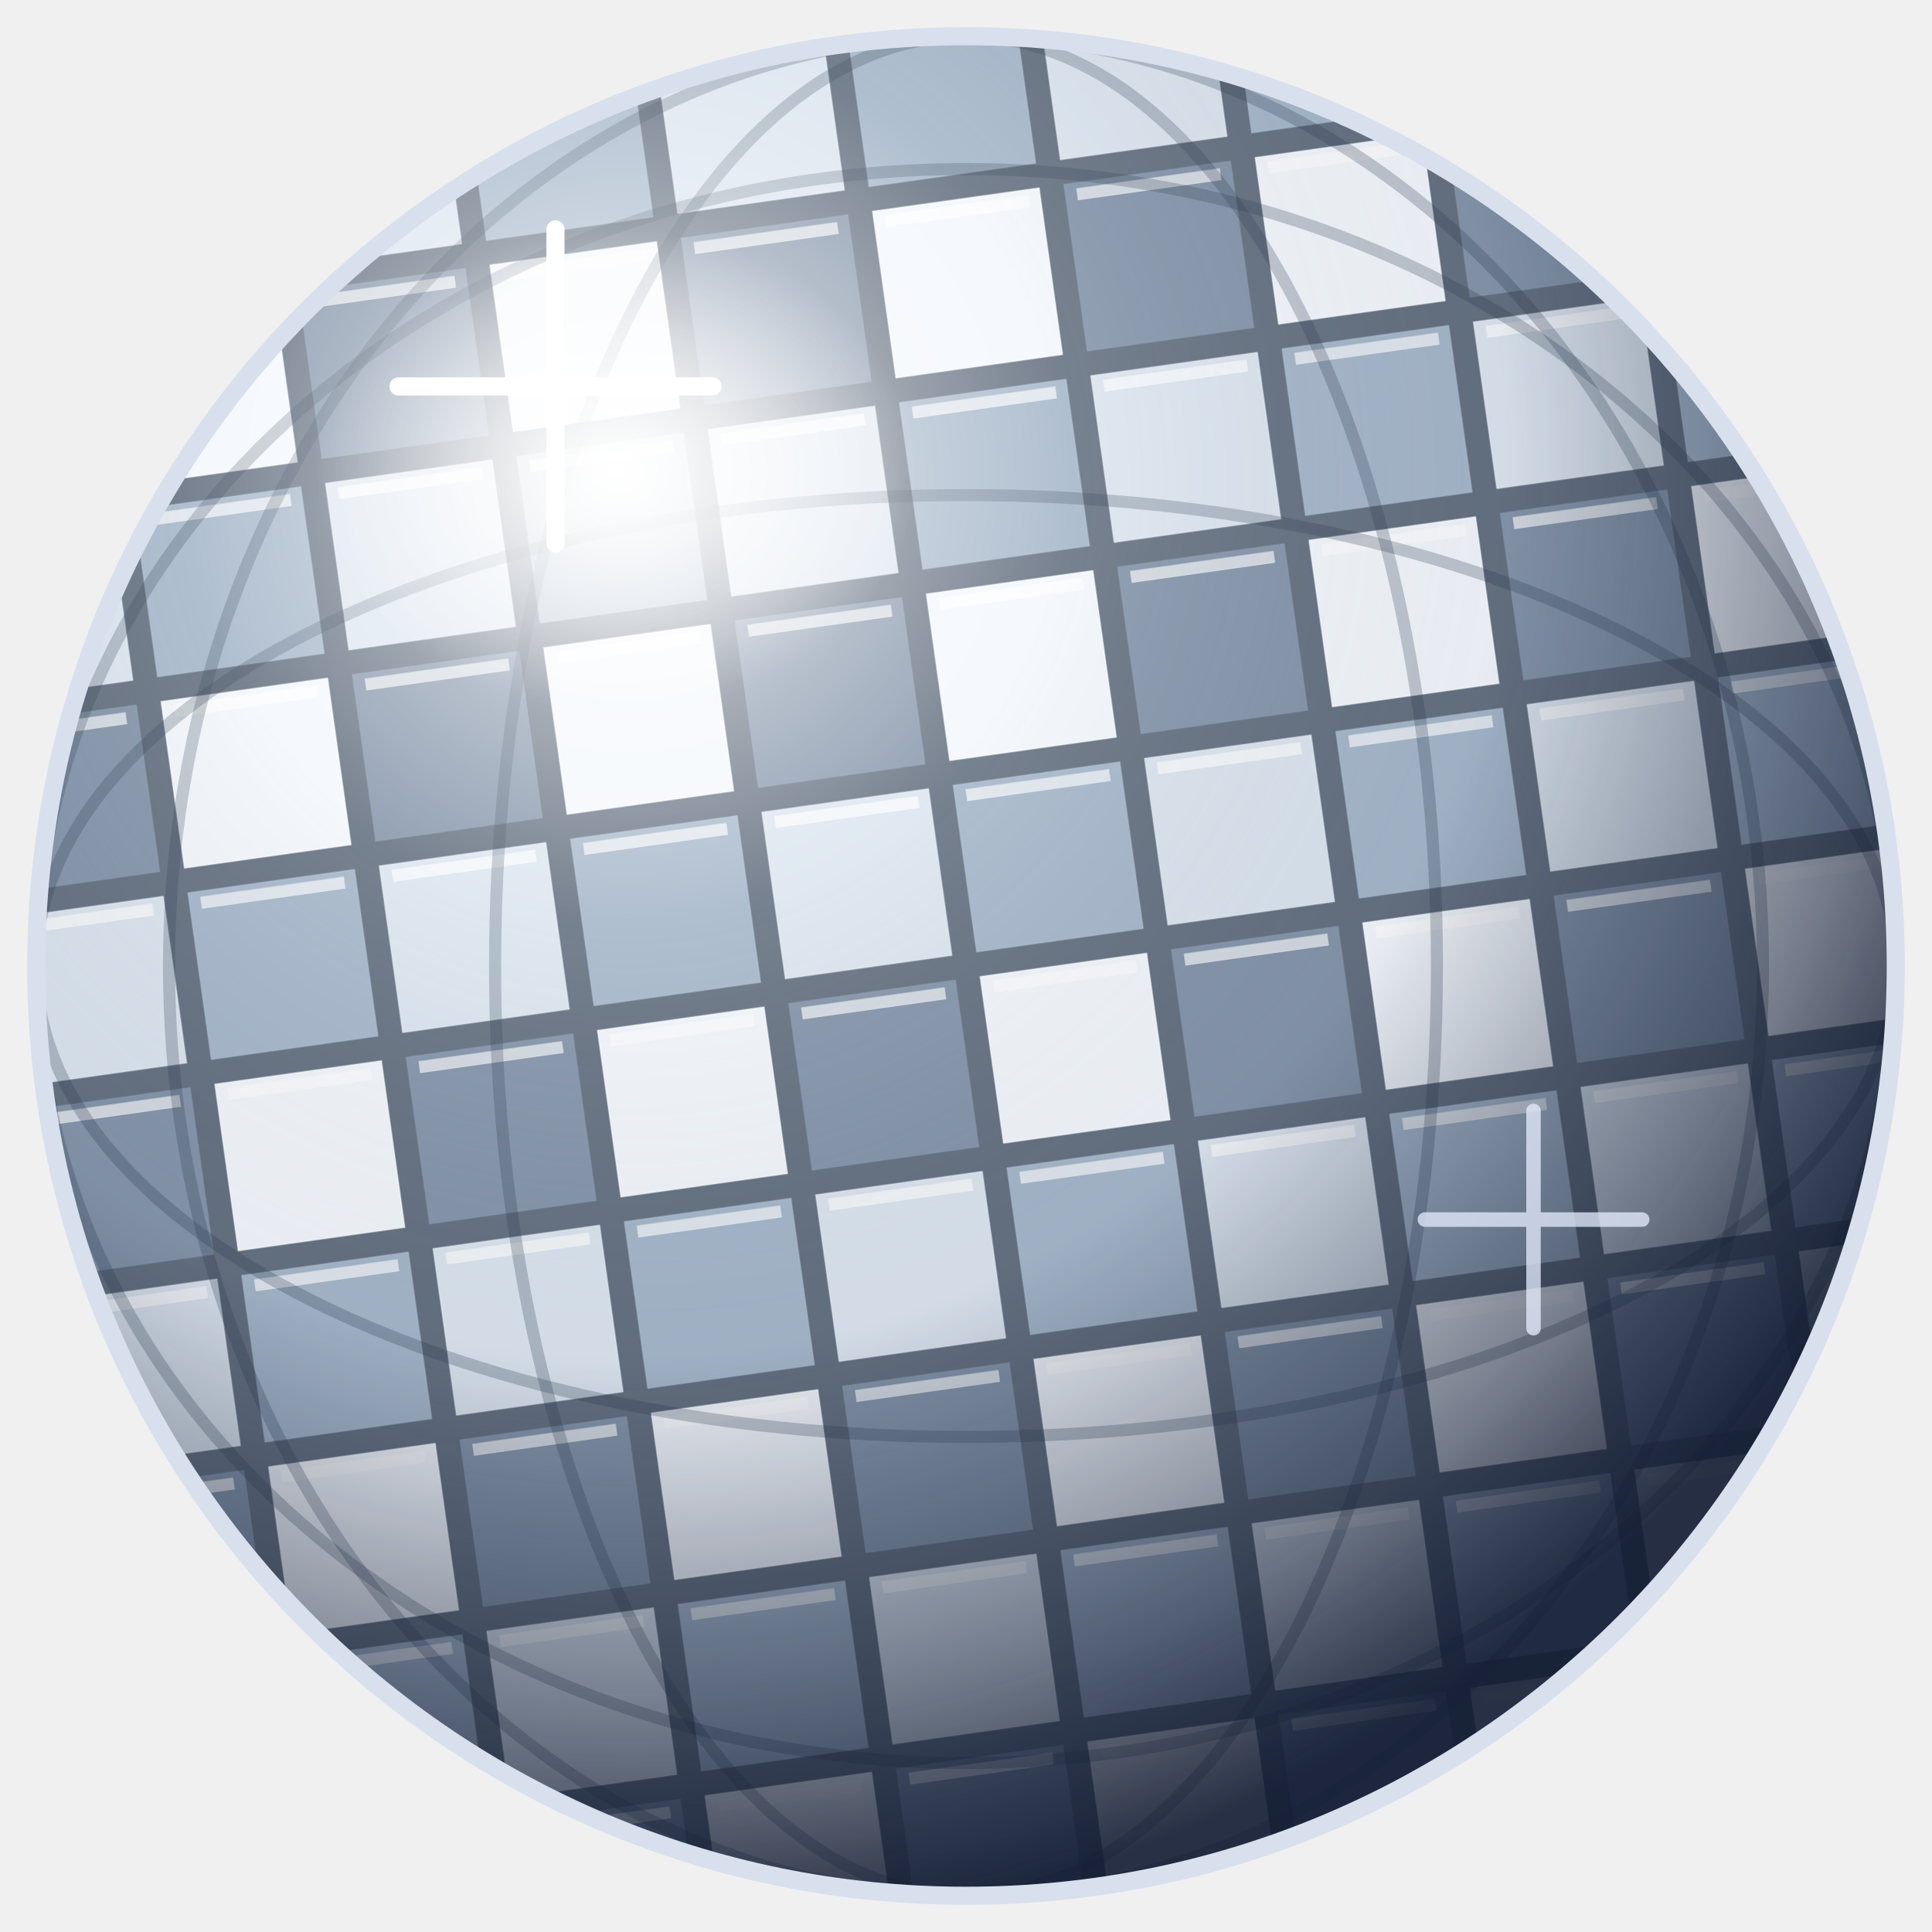
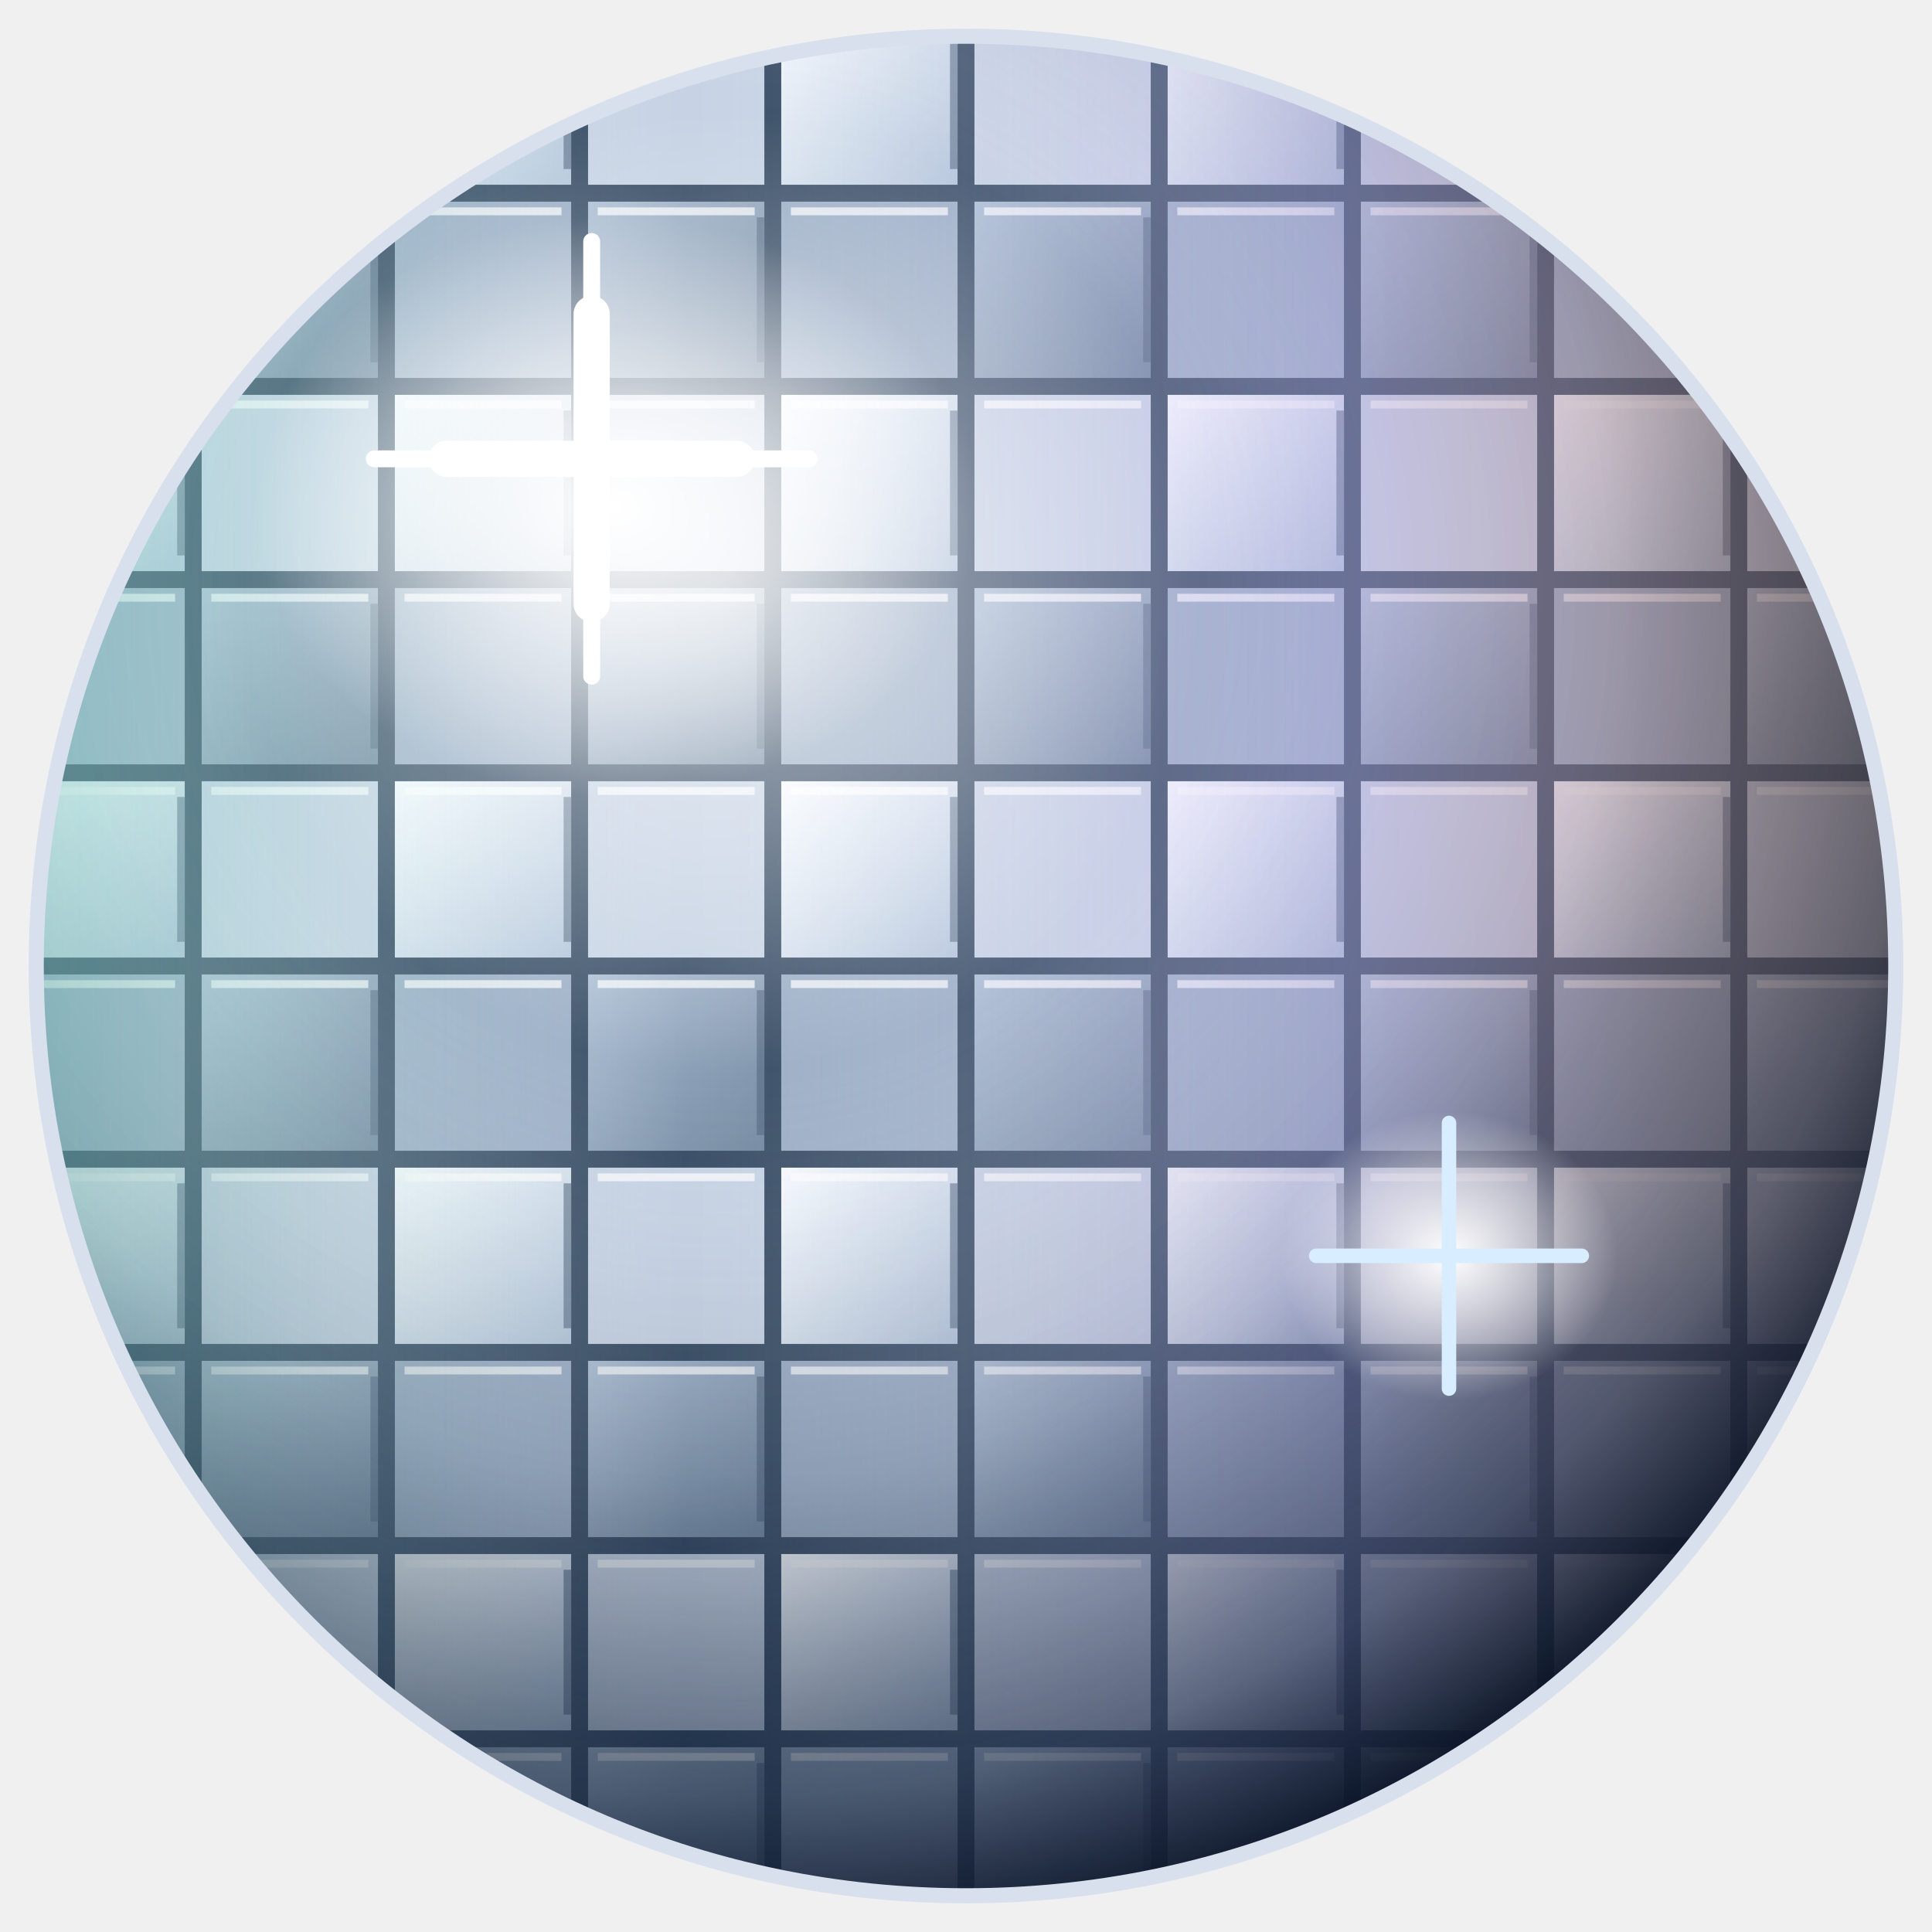
<svg xmlns="http://www.w3.org/2000/svg" viewBox="0 0 160 160">
+   <style>
+     .mirrors { animation: mirror-turn 4s linear infinite; }
+     .glints { animation: reflection-drift 4s ease-in-out infinite alternate; }
+     @keyframes mirror-turn { to { transform: translateX(32px); } }
+     @keyframes reflection-drift { from { transform: translateX(-10px); } to { transform: translateX(14px); } }
+     @media (prefers-reduced-motion: reduce) { .mirrors, .glints { animation: none; } }
+   </style>
  <defs>
-     <pattern id="mirrors" width="32" height="32" patternUnits="userSpaceOnUse" patternTransform="rotate(-8 80 80)">
-       <rect width="32" height="32" fill="#657181" />
-       <path d="M1 1h14v14H1z" fill="#dce5ef" />
-       <path d="M17 1h14v14H17z" fill="#a6b7ca" />
-       <path d="M1 17h14v14H1z" fill="#8595aa" />
-       <path d="M17 17h14v14H17z" fill="#f3f7fc" />
-       <path d="M2 2h12M18 2h12M2 18h12M18 18h12" stroke="#fff" stroke-opacity=".65" />
+     <linearGradient id="silver" x2="1" y2="1">
+       <stop stop-color="#f7fbff" />
+       <stop offset=".45" stop-color="#b6c8dc" />
+       <stop offset="1" stop-color="#71879f" />
+     </linearGradient>
+     <pattern id="mirrors" width="32" height="32" patternUnits="userSpaceOnUse">
+       <rect width="32" height="32" fill="#384d65" />
+       <path d="M.7.7h14.6v14.6H.7zM16.7 16.7h14.6v14.6H16.7z" fill="url(#silver)" />
+       <path d="M16.7.7h14.6v14.6H16.7z" fill="#c7d3e4" />
+       <path d="M.7 16.7h14.6v14.6H.7z" fill="#9baec5" />
+       <path d="M1.5 1.5h13M17.5 1.5h13M1.5 17.5h13M17.5 17.5h13" stroke="#fff" stroke-opacity=".7" stroke-width=".65" />
+       <path d="M15 2v12M31 18v12" stroke="#4e637c" stroke-opacity=".6" stroke-width=".65" />
    </pattern>
-     <radialGradient id="shade" cx="32%" cy="24%" r="78%">
-       <stop offset="0" stop-color="#fff" stop-opacity=".8" />
-       <stop offset=".3" stop-color="#fff" stop-opacity=".12" />
-       <stop offset=".6" stop-color="#1b263d" stop-opacity=".05" />
-       <stop offset=".86" stop-color="#111a30" stop-opacity=".55" />
-       <stop offset="1" stop-color="#111a30" stop-opacity=".9" />
+     <radialGradient id="shade" cx="37%" cy="30%" r="73%">
+       <stop offset="0" stop-color="#fff" stop-opacity=".6" />
+       <stop offset=".35" stop-color="#fff" stop-opacity="0" />
+       <stop offset=".65" stop-color="#101f37" stop-opacity=".14" />
+       <stop offset=".88" stop-color="#101f37" stop-opacity=".6" />
+       <stop offset="1" stop-color="#091326" stop-opacity=".95" />
    </radialGradient>
+     <linearGradient id="reflections">
+       <stop stop-color="#7ed4c4" stop-opacity=".45" />
+       <stop offset=".35" stop-color="#fff" stop-opacity="0" />
+       <stop offset=".7" stop-color="#bdabed" stop-opacity=".35" />
+       <stop offset="1" stop-color="#ff9e64" stop-opacity=".35" />
+     </linearGradient>
    <radialGradient id="glint">
      <stop stop-color="#fff" />
      <stop offset="1" stop-color="#fff" stop-opacity="0" />
    </radialGradient>
    <clipPath id="sphere">
      <circle cx="80" cy="80" r="77" />
    </clipPath>
  </defs>
-   <circle cx="80" cy="80" r="77" fill="url(#mirrors)" />
-   <g clip-path="url(#sphere)" fill="none" stroke="#263449" stroke-opacity=".25">
-     <ellipse cx="80" cy="80" rx="39" ry="77" />
-     <ellipse cx="80" cy="80" rx="66" ry="77" />
-     <ellipse cx="80" cy="80" rx="77" ry="39" />
-     <ellipse cx="80" cy="80" rx="77" ry="66" />
+   <g clip-path="url(#sphere)">
+     <rect class="mirrors" x="-32" width="224" height="160" fill="url(#mirrors)" />
+     <circle cx="80" cy="80" r="77" fill="url(#reflections)" />
+     <circle cx="80" cy="80" r="77" fill="url(#shade)" />
+     <g class="glints">
+       <ellipse cx="51" cy="42" rx="30" ry="24" fill="url(#glint)" />
+       <path d="M49 20v36M31 38h36" stroke="#fff" stroke-width="1.4" stroke-linecap="round" />
+       <path d="M49 26v24M37 38h24" stroke="#fff" stroke-width="3" stroke-linecap="round" />
+       <ellipse cx="120" cy="104" rx="14" ry="12" fill="url(#glint)" />
+       <path d="M120 93v22M109 104h22" stroke="#d8edff" stroke-width="1.2" stroke-linecap="round" />
+     </g>
  </g>
-   <circle cx="80" cy="80" r="77" fill="url(#shade)" stroke="#d8e0ed" stroke-width="1.5" />
-   <ellipse cx="51" cy="39" rx="25" ry="20" fill="url(#glint)" />
-   <path d="M46 19v26M33 32h26" stroke="#fff" stroke-width="1.5" stroke-linecap="round" />
-   <path d="M127 92v18M118 101h18" stroke="#e6eeff" stroke-width="1.2" stroke-linecap="round" opacity=".75" />
+   <circle cx="80" cy="80" r="77" fill="none" stroke="#d8e0ed" stroke-width="1.25" />
</svg>
